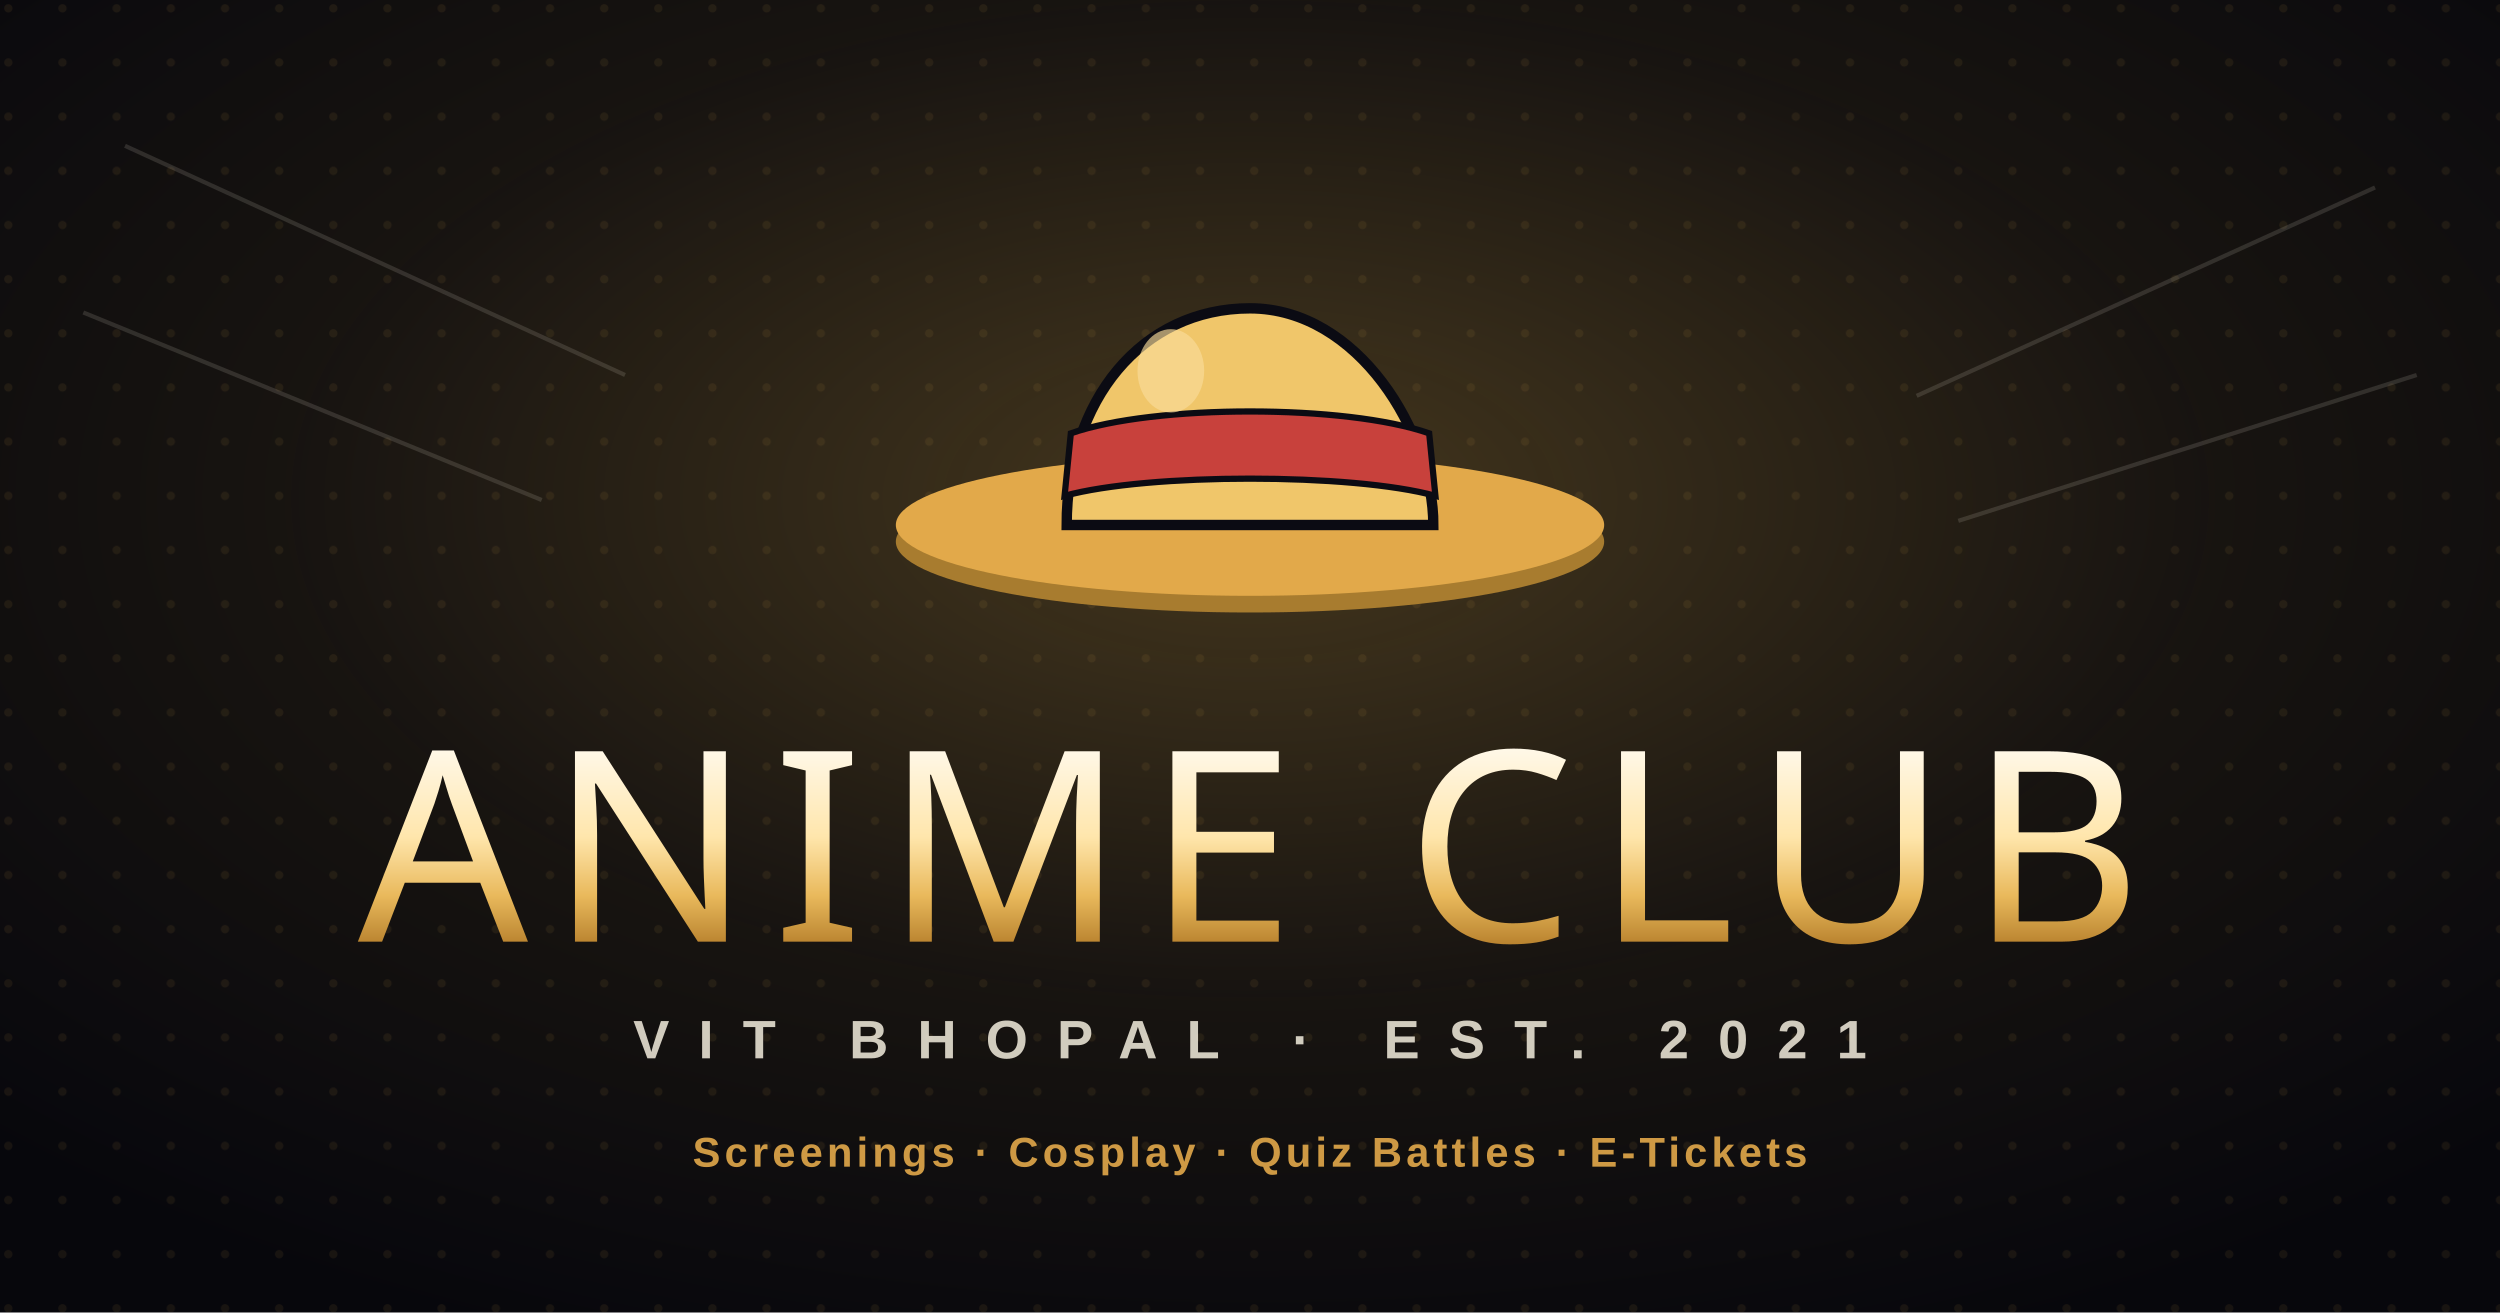
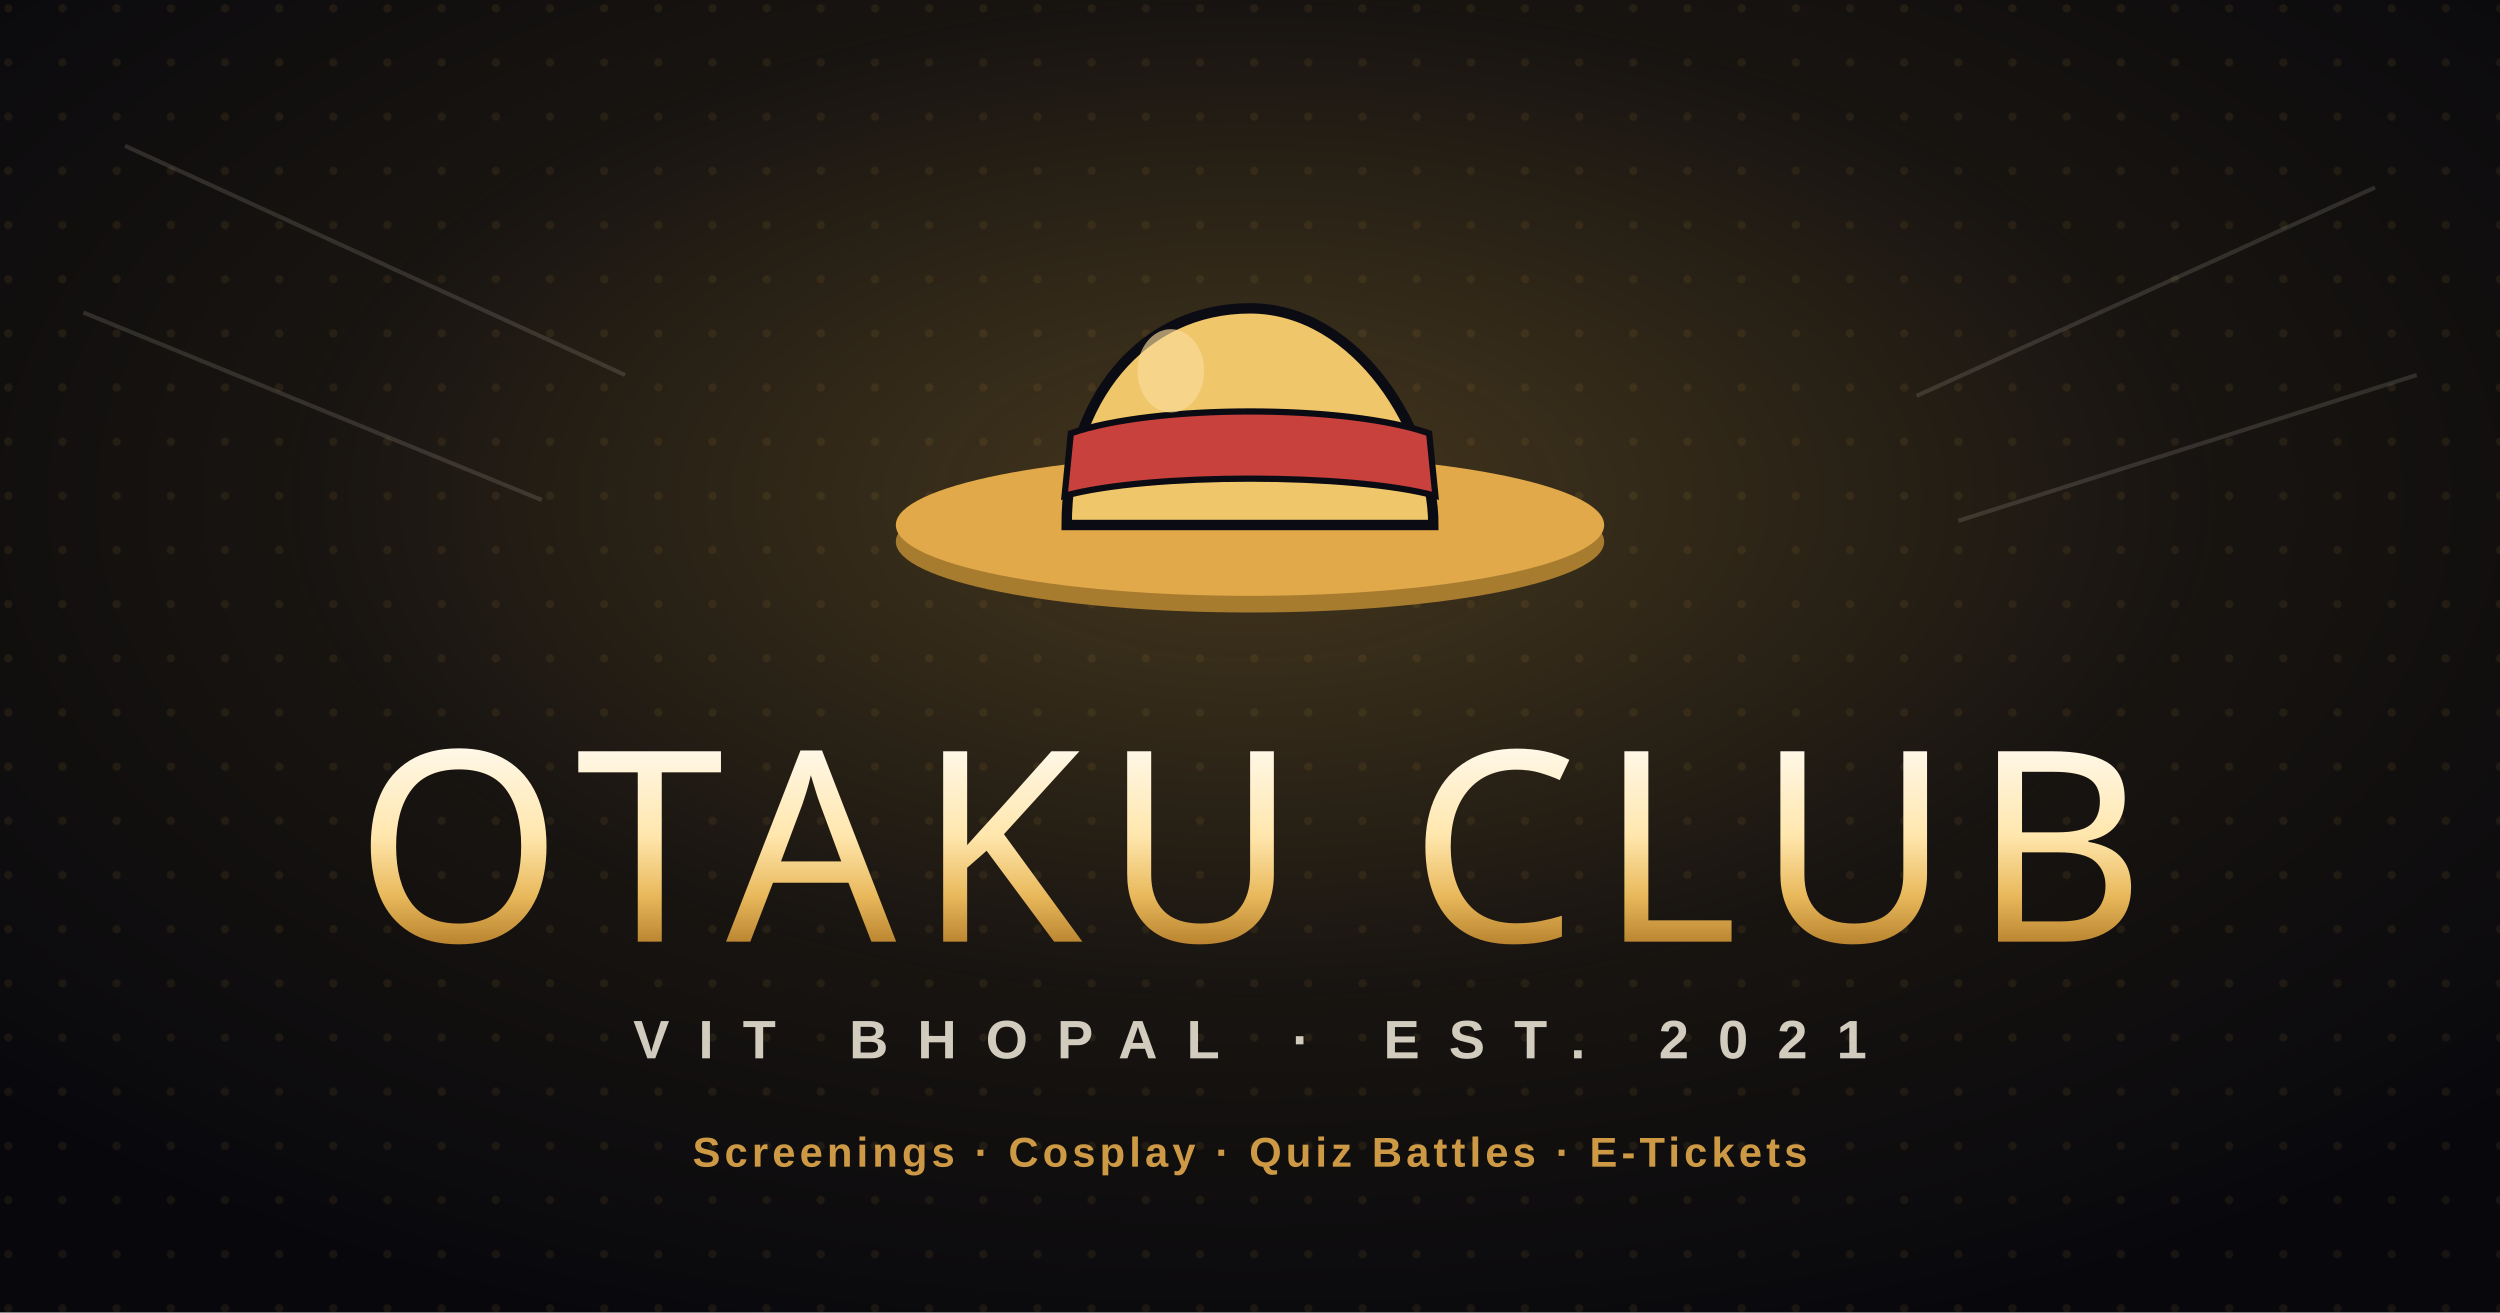
<svg xmlns="http://www.w3.org/2000/svg" width="1200" height="630" viewBox="0 0 1200 630">
  <defs>
    <radialGradient id="glow" cx="50%" cy="38%" r="70%">
      <stop offset="0%" stop-color="#e8b64c" stop-opacity="0.28" />
      <stop offset="55%" stop-color="#e8b64c" stop-opacity="0.07" />
      <stop offset="100%" stop-color="#e8b64c" stop-opacity="0" />
    </radialGradient>
    <linearGradient id="title" x1="0" y1="0" x2="0" y2="1">
      <stop offset="0%" stop-color="#fff8e8" />
      <stop offset="45%" stop-color="#ffe6ac" />
      <stop offset="75%" stop-color="#e9b95c" />
      <stop offset="100%" stop-color="#b9832f" />
    </linearGradient>
    <pattern id="dots" width="26" height="26" patternUnits="userSpaceOnUse">
      <circle cx="4" cy="4" r="2" fill="#e2a94a" opacity="0.16" />
    </pattern>
  </defs>
  <rect width="1200" height="630" fill="#07070c" />
  <rect width="1200" height="630" fill="url(#glow)" />
  <rect width="1200" height="630" fill="url(#dots)" opacity="0.5" />
  <g stroke="#f2ecdd" stroke-width="2" opacity="0.14">
    <line x1="60" y1="70" x2="300" y2="180" />
    <line x1="40" y1="150" x2="260" y2="240" />
    <line x1="1140" y1="90" x2="920" y2="190" />
    <line x1="1160" y1="180" x2="940" y2="250" />
  </g>
  <g transform="translate(600 200)">
    <ellipse cx="0" cy="60" rx="170" ry="34" fill="#a87c2f" />
    <ellipse cx="0" cy="52" rx="170" ry="34" fill="#e2a94a" />
    <path d="M-88 52C-88-8-52-52 0-52s88 60 88 104Z" fill="#f0c66a" stroke="#0b0b13" stroke-width="5" />
    <path d="M-86 8C-46-6 46-6 86 8l3 30C49 27-49 27-89 38Z" fill="#c8413c" stroke="#0b0b13" stroke-width="3" />
    <ellipse cx="-38" cy="-22" rx="16" ry="20" fill="#f9dc9a" opacity="0.65" />
  </g>
-   <text x="600" y="452" text-anchor="middle" font-family="'Bebas Neue', Impact, sans-serif" font-size="128" letter-spacing="10" fill="url(#title)">ANIME CLUB</text>
+   <text x="600" y="452" text-anchor="middle" font-family="'Bebas Neue', Impact, sans-serif" font-size="128" letter-spacing="10" fill="url(#title)">OTAKU CLUB</text>
  <text x="600" y="508" text-anchor="middle" font-family="Manrope, Arial, sans-serif" font-size="26" font-weight="800" letter-spacing="14" fill="#f2ecdd" opacity="0.85">VIT BHOPAL · EST. 2021</text>
  <text x="600" y="560" text-anchor="middle" font-family="Manrope, Arial, sans-serif" font-size="20" font-weight="600" letter-spacing="2" fill="#e2a94a" opacity="0.9">Screenings · Cosplay · Quiz Battles · E-Tickets</text>
</svg>
